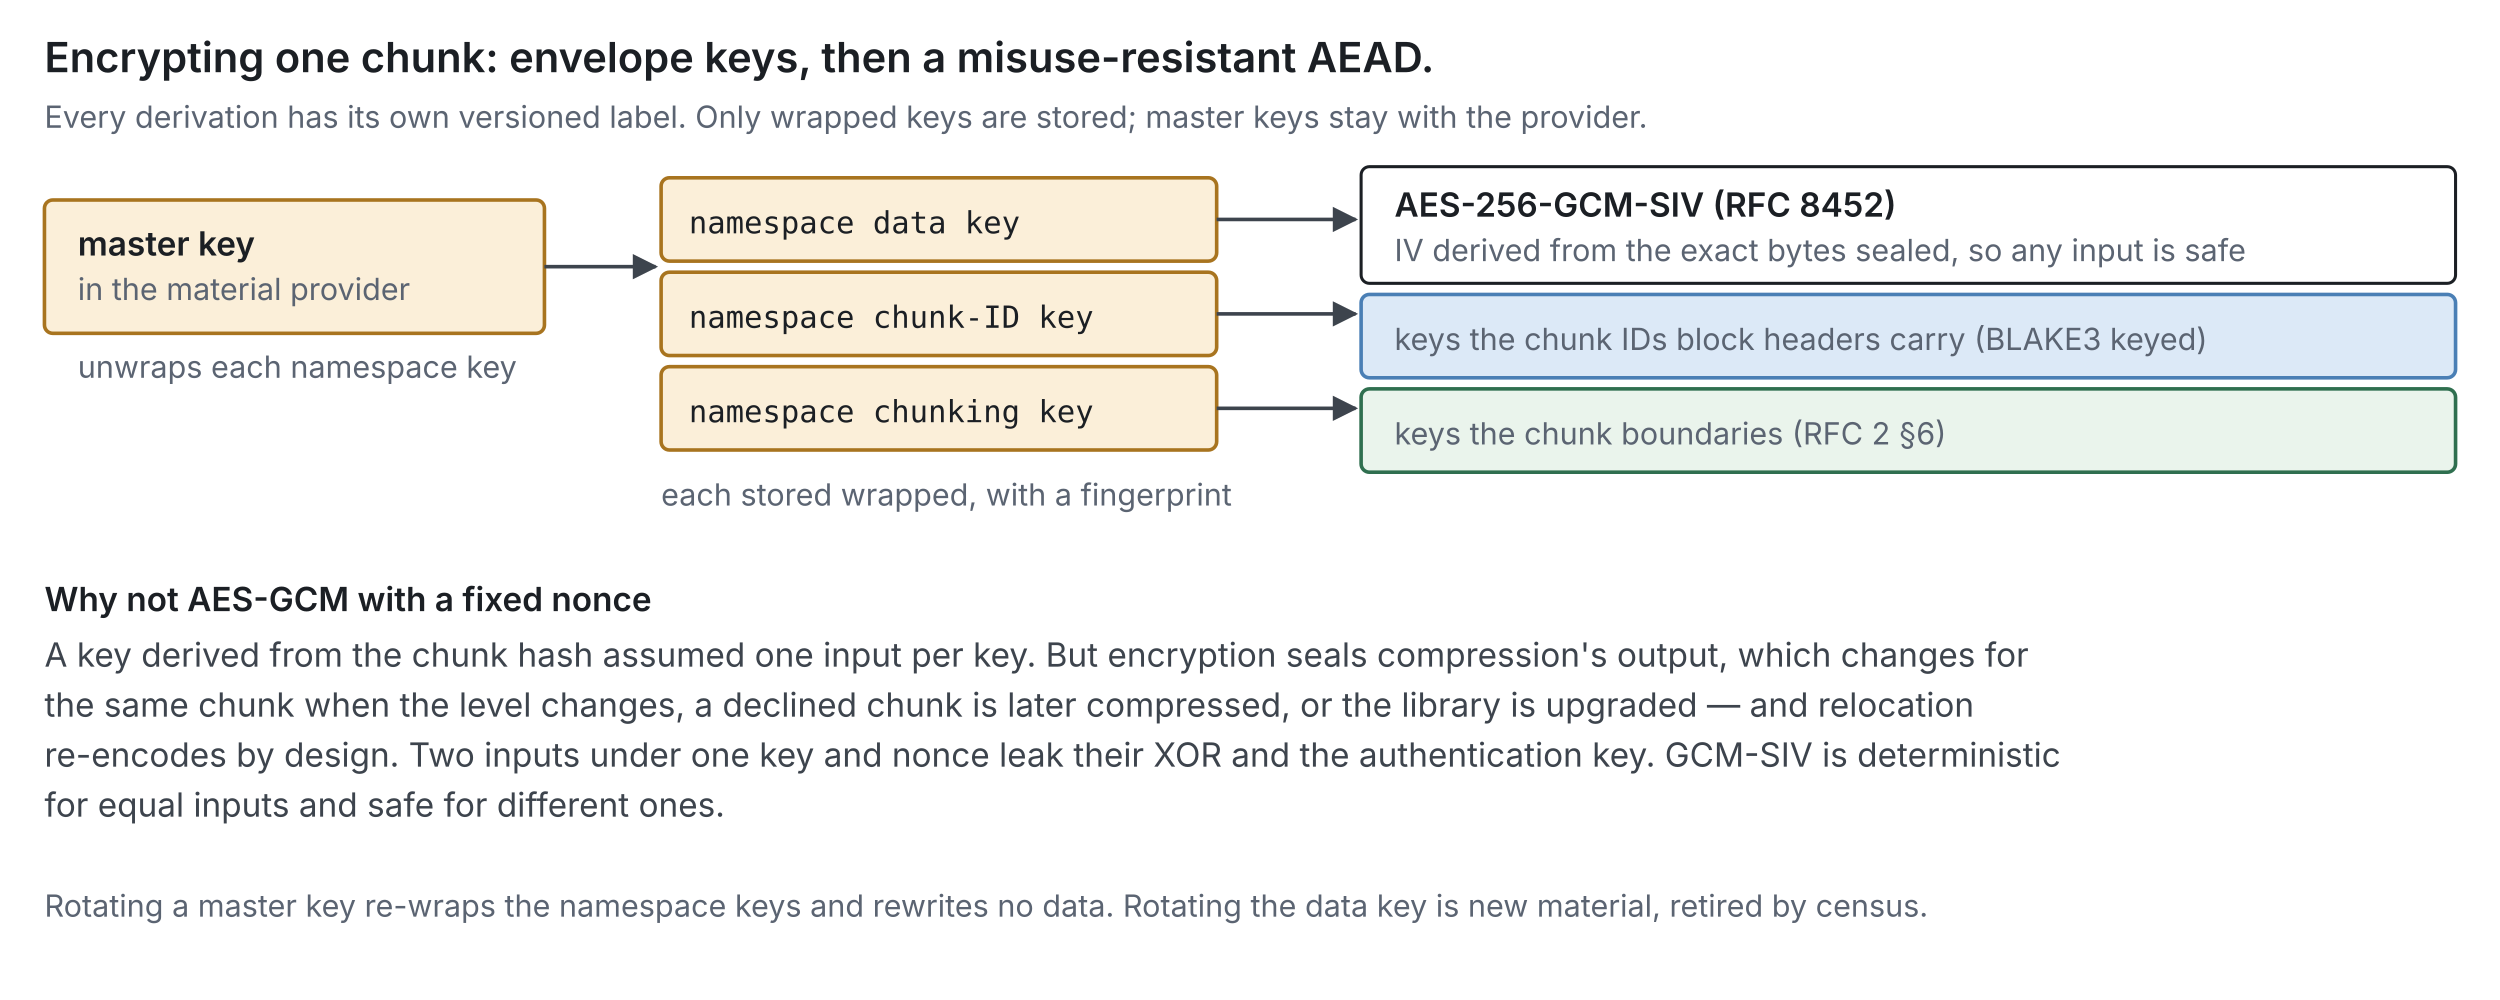
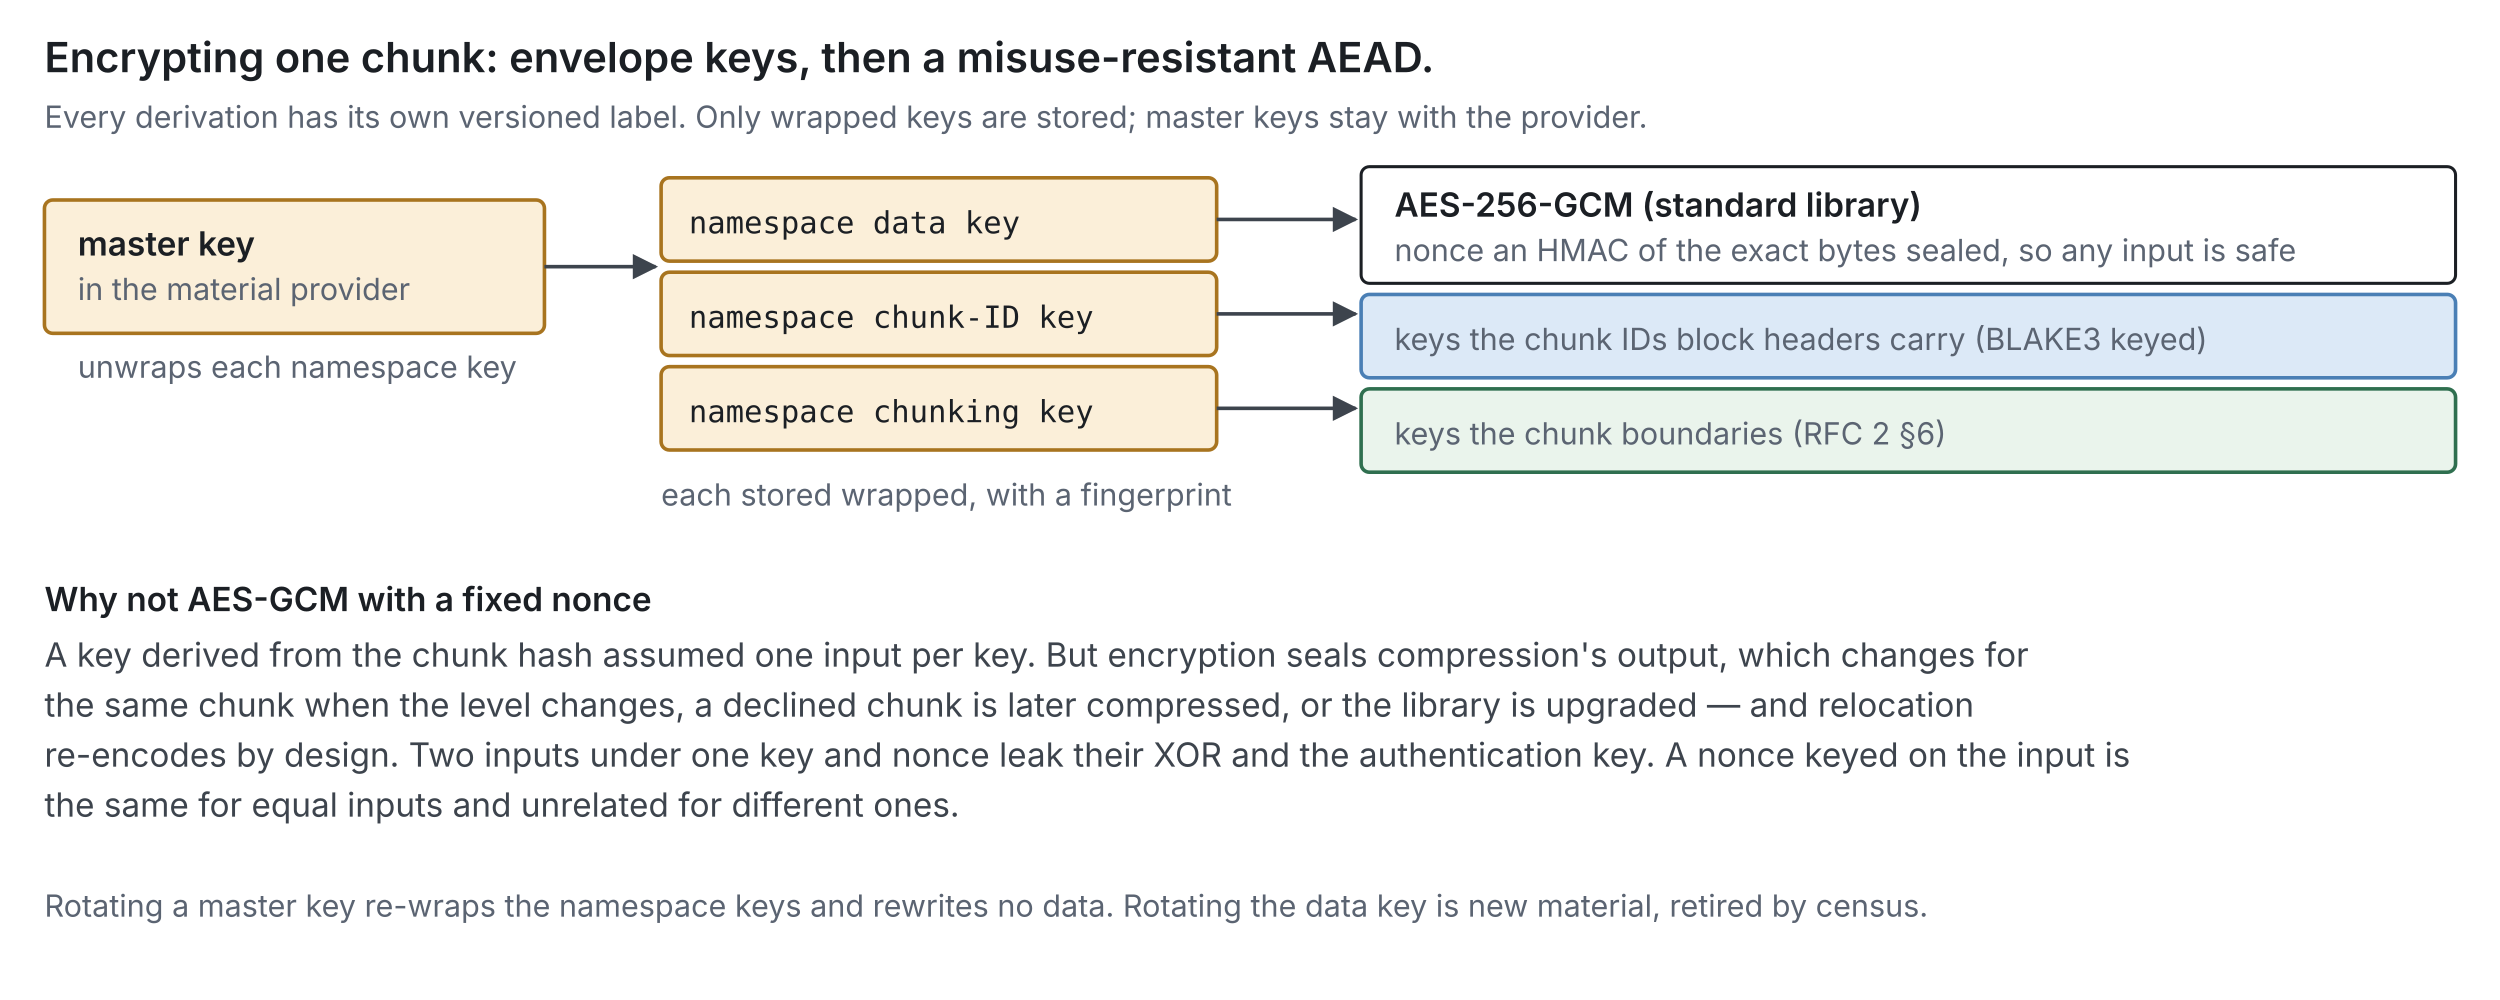
<svg xmlns="http://www.w3.org/2000/svg" viewBox="0 0 900 360" width="900" height="360" font-family="system-ui,-apple-system,Segoe UI,sans-serif">
  <defs>
    <style>
.t{font-size:15px;font-weight:600;fill:#1b1f24}.h{font-size:12px;font-weight:600;fill:#1b1f24}.l{font-size:12px;fill:#3d444d}.s{font-size:11px;fill:#5b6472}
.m{font-family:ui-monospace,SFMono-Regular,Menlo,monospace;font-size:11px;fill:#1b1f24}
.env{fill:#f4f6f8;stroke:#9aa4b2;stroke-width:1.2}.c{fill:#dce9f7;stroke:#4a7fb5;stroke-width:1.3}.a{fill:#eaf4ec;stroke:#2f6f4f;stroke-width:1.3}
.p{fill:#ffffff;stroke:#1b1f24;stroke-width:1.1}.k{fill:#fbefd9;stroke:#a8741f;stroke-width:1.3}.r{fill:#f8e3e6;stroke:#a33a4d;stroke-width:1.3}
.ar{stroke:#3d444d;stroke-width:1.3;fill:none;marker-end:url(#h)}.dash{stroke:#9aa4b2;stroke-width:1.1;stroke-dasharray:4 3;fill:none}
</style>
    <marker id="h" viewBox="0 0 10 10" refX="9" refY="5" markerWidth="7" markerHeight="7" orient="auto-start-reverse">
      <path d="M0 0L10 5L0 10z" fill="#3d444d" />
    </marker>
  </defs>
  <rect width="900" height="360" fill="#ffffff" />
  <text x="16" y="26" class="t">Encrypting one chunk: envelope keys, then a misuse-resistant AEAD.</text>
  <text x="16" y="46" class="s">Every derivation has its own versioned label. Only wrapped keys are stored; master keys stay with the provider.</text>
  <rect x="16" y="72" width="180" height="48" rx="3" class="k" />
  <text x="28" y="92" class="h">master key</text>
  <text x="28" y="108" class="s">in the material provider</text>
  <path d="M196 96H236" class="ar" />
  <text x="28" y="136" class="s">unwraps each namespace key</text>
  <rect x="238" y="64" width="200" height="30" rx="3" class="k" />
  <text x="248" y="84" class="m">namespace data key</text>
  <rect x="238" y="98" width="200" height="30" rx="3" class="k" />
  <text x="248" y="118" class="m">namespace chunk-ID key</text>
  <rect x="238" y="132" width="200" height="30" rx="3" class="k" />
  <text x="248" y="152" class="m">namespace chunking key</text>
  <text x="238" y="182" class="s">each stored wrapped, with a fingerprint</text>
  <path d="M438 79H488" class="ar" />
  <rect x="490" y="60" width="394" height="42" rx="3" class="p" />
-   <text x="502" y="78" class="h">AES-256-GCM-SIV (RFC 8452)</text>
-   <text x="502" y="94" class="s">IV derived from the exact bytes sealed, so any input is safe</text>
+   <text x="502" y="78" class="h">AES-256-GCM (standard library)</text>
+   <text x="502" y="94" class="s">nonce an HMAC of the exact bytes sealed, so any input is safe</text>
  <path d="M438 113H488" class="ar" />
  <rect x="490" y="106" width="394" height="30" rx="3" class="c" />
  <text x="502" y="126" class="s">keys the chunk IDs block headers carry (BLAKE3 keyed)</text>
  <path d="M438 147H488" class="ar" />
  <rect x="490" y="140" width="394" height="30" rx="3" class="a" />
  <text x="502" y="160" class="s">keys the chunk boundaries (RFC 2 §6)</text>
  <text x="16" y="220" class="h">Why not AES-GCM with a fixed nonce</text>
  <text x="16" y="240" class="l">A key derived from the chunk hash assumed one input per key. But encryption seals compression's output, which changes for</text>
  <text x="16" y="258" class="l">the same chunk when the level changes, a declined chunk is later compressed, or the library is upgraded — and relocation</text>
-   <text x="16" y="276" class="l">re-encodes by design. Two inputs under one key and nonce leak their XOR and the authentication key. GCM-SIV is deterministic</text>
-   <text x="16" y="294" class="l">for equal inputs and safe for different ones.</text>
+   <text x="16" y="276" class="l">re-encodes by design. Two inputs under one key and nonce leak their XOR and the authentication key. A nonce keyed on the input is</text>
+   <text x="16" y="294" class="l">the same for equal inputs and unrelated for different ones.</text>
  <text x="16" y="330" class="s">Rotating a master key re-wraps the namespace keys and rewrites no data. Rotating the data key is new material, retired by census.</text>
</svg>
